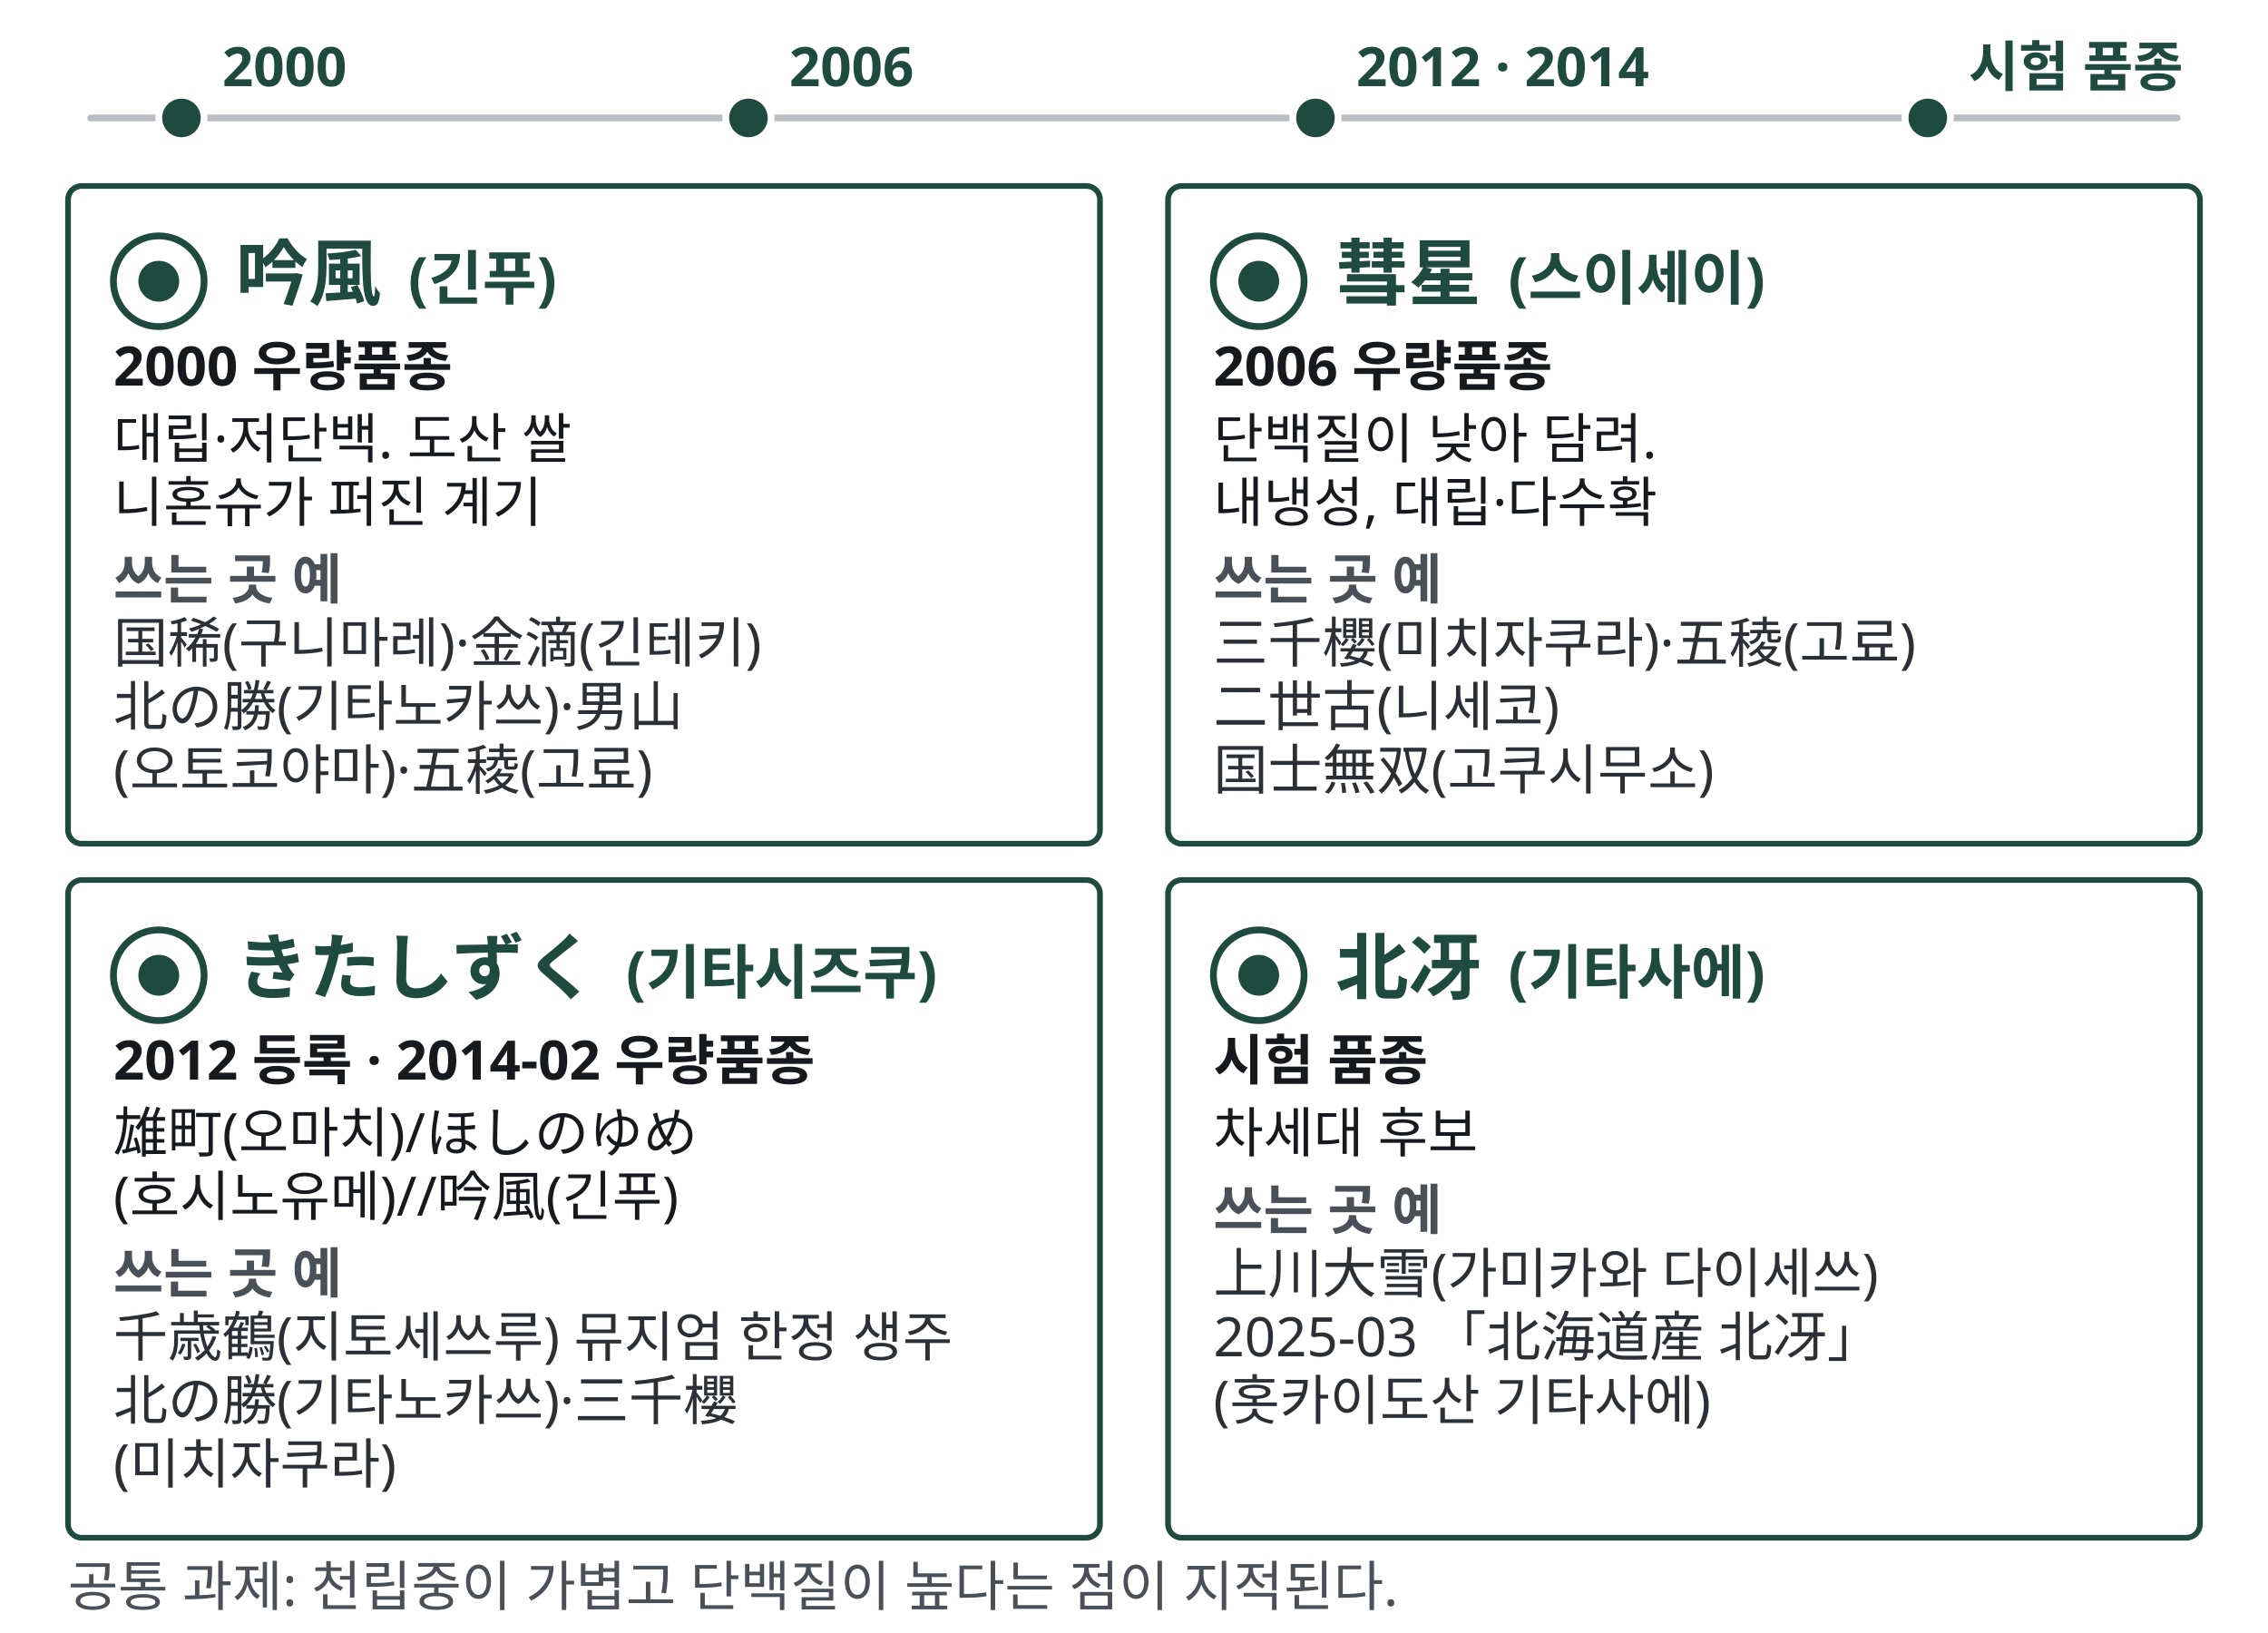
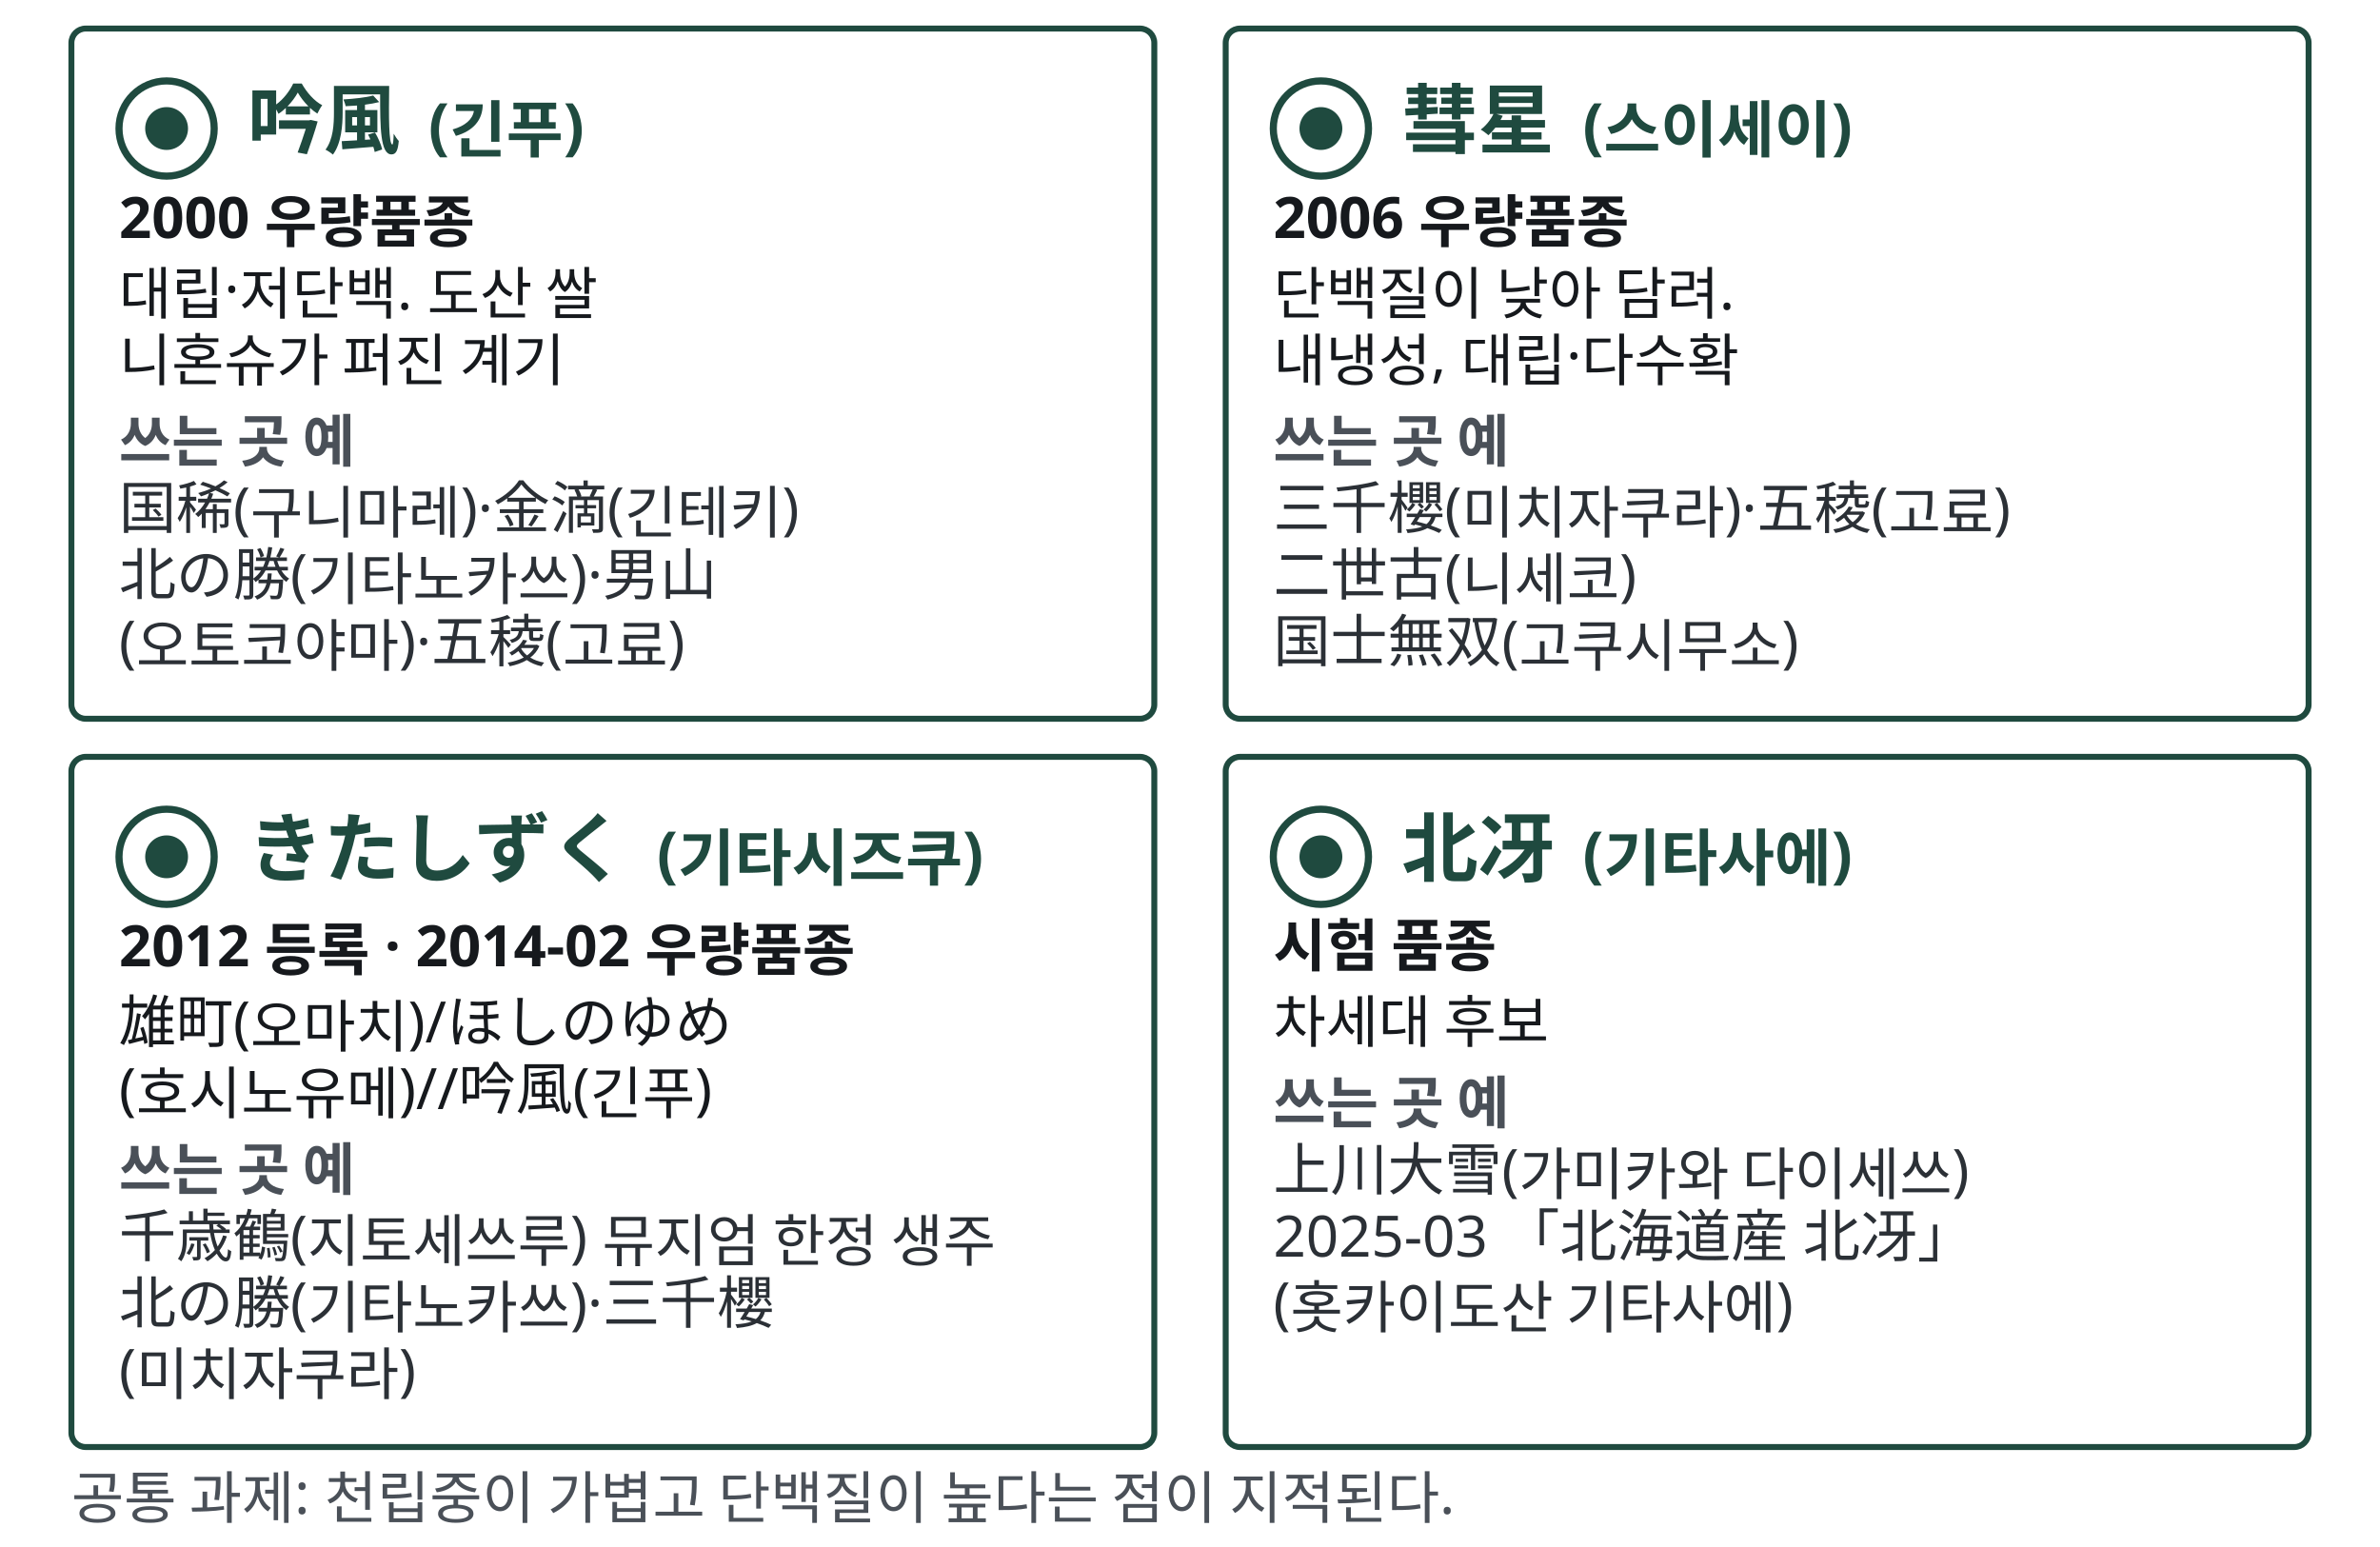
- <svg xmlns="http://www.w3.org/2000/svg" viewBox="0 0 1000 720" width="1000" height="720" role="img" aria-labelledby="csm-t csm-d" font-family="'Noto Sans KR','Noto Sans JP',sans-serif" lang="ko">
-   <rect width="1000" height="720" fill="#ffffff" />
-   <line x1="40" y1="52" x2="960" y2="52" stroke="#b9bec5" stroke-width="3" stroke-linecap="round" />
-   <circle cx="80" cy="52" r="10" fill="#1f4a3f" stroke="#fff" stroke-width="3" />
-   <text x="98" y="38" font-size="24" font-weight="700" fill="#1f4a3f">2000</text>
-   <circle cx="330" cy="52" r="10" fill="#1f4a3f" stroke="#fff" stroke-width="3" />
-   <text x="348" y="38" font-size="24" font-weight="700" fill="#1f4a3f">2006</text>
-   <circle cx="580" cy="52" r="10" fill="#1f4a3f" stroke="#fff" stroke-width="3" />
-   <text x="598" y="38" font-size="24" font-weight="700" fill="#1f4a3f">2012 · 2014</text>
-   <circle cx="850" cy="52" r="10" fill="#1f4a3f" stroke="#fff" stroke-width="3" />
-   <text x="868" y="38" font-size="24" font-weight="700" fill="#1f4a3f">
-     <tspan lang="ja" font-family="'Noto Sans JP','Noto Sans KR',sans-serif">시험</tspan>
-     <tspan lang="ja" font-family="'Noto Sans JP','Noto Sans KR',sans-serif">품종</tspan>
+ <svg xmlns="http://www.w3.org/2000/svg" viewBox="0 0 1000 650" width="1000" height="650" role="img" aria-labelledby="csm-t csm-d" font-family="'Noto Sans KR','Noto Sans JP',sans-serif" lang="ko">
+   <rect width="1000" height="650" fill="#ffffff" />
+   <rect x="30" y="12" width="455" height="290" rx="6" fill="#ffffff" stroke="#1f4a3f" stroke-width="2.5" />
+   <circle cx="70" cy="54" r="20" fill="none" stroke="#1f4a3f" stroke-width="3" />
+   <circle cx="70" cy="54" r="9" fill="#1f4a3f" />
+   <text x="104" y="62" font-size="32" font-weight="700" fill="#1f4a3f" lang="ja" font-family="'Noto Serif JP','Noto Serif KR',serif">吟風</text>
+   <text x="180" y="62" font-size="26" font-weight="700" fill="#1f4a3f">(긴푸)</text>
+   <text x="50" y="100" font-size="24" font-weight="700" fill="#16191d">2000 우량품종</text>
+   <text x="50" y="132" font-size="24" fill="#16191d">대립·저단백. 도산 쌀</text>
+   <text x="50" y="160" font-size="24" fill="#16191d">니혼슈가 퍼진 계기</text>
+   <text x="50" y="194" font-size="24" font-weight="700" fill="#4a5058">쓰는 곳 예</text>
+   <text x="50" y="222" font-size="24" fill="#2b3036">
+     <tspan lang="ja" font-family="'Noto Sans JP','Noto Sans KR',sans-serif">国稀</tspan>(구니마레)·<tspan lang="ja" font-family="'Noto Sans JP','Noto Sans KR',sans-serif">金滴</tspan>(긴테키)</text>
+   <text x="50" y="250" font-size="24" fill="#2b3036">
+     <tspan lang="ja" font-family="'Noto Sans JP','Noto Sans KR',sans-serif">北の勝</tspan>(기타노카쓰)·<tspan lang="ja" font-family="'Noto Sans JP','Noto Sans KR',sans-serif">男山</tspan>
  </text>
-   <rect x="30" y="82" width="455" height="290" rx="6" fill="#ffffff" stroke="#1f4a3f" stroke-width="2.5" />
-   <circle cx="70" cy="124" r="20" fill="none" stroke="#1f4a3f" stroke-width="3" />
-   <circle cx="70" cy="124" r="9" fill="#1f4a3f" />
-   <text x="104" y="132" font-size="32" font-weight="700" fill="#1f4a3f" lang="ja" font-family="'Noto Serif JP','Noto Serif KR',serif">吟風</text>
-   <text x="180" y="132" font-size="26" font-weight="700" fill="#1f4a3f">(<tspan lang="ja" font-family="'Noto Sans JP','Noto Sans KR',sans-serif">긴푸</tspan>)</text>
-   <text x="50" y="170" font-size="24" font-weight="700" fill="#16191d">2000 <tspan lang="ja" font-family="'Noto Sans JP','Noto Sans KR',sans-serif">우량품종</tspan>
+   <text x="50" y="278" font-size="24" fill="#2b3036">(오토코야마)·<tspan lang="ja" font-family="'Noto Sans JP','Noto Sans KR',sans-serif">五稜</tspan>(고료)</text>
+   <rect x="515" y="12" width="455" height="290" rx="6" fill="#ffffff" stroke="#1f4a3f" stroke-width="2.5" />
+   <circle cx="555" cy="54" r="20" fill="none" stroke="#1f4a3f" stroke-width="3" />
+   <circle cx="555" cy="54" r="9" fill="#1f4a3f" />
+   <text x="589" y="62" font-size="32" font-weight="700" fill="#1f4a3f" lang="ja" font-family="'Noto Serif JP','Noto Serif KR',serif">彗星</text>
+   <text x="665" y="62" font-size="26" font-weight="700" fill="#1f4a3f">(스이세이)</text>
+   <text x="535" y="100" font-size="24" font-weight="700" fill="#16191d">2006 우량품종</text>
+   <text x="535" y="132" font-size="24" fill="#16191d">단백질이 낮아 담려.</text>
+   <text x="535" y="160" font-size="24" fill="#16191d">내냉성, 대립·다수확</text>
+   <text x="535" y="194" font-size="24" font-weight="700" fill="#4a5058">쓰는 곳 예</text>
+   <text x="535" y="222" font-size="24" fill="#2b3036">
+     <tspan lang="ja" font-family="'Noto Sans JP','Noto Sans KR',sans-serif">三千櫻</tspan>(미치자쿠라)·<tspan lang="ja" font-family="'Noto Sans JP','Noto Sans KR',sans-serif">五稜</tspan>(고료)</text>
+   <text x="535" y="250" font-size="24" fill="#2b3036">
+     <tspan lang="ja" font-family="'Noto Sans JP','Noto Sans KR',sans-serif">二世古</tspan>(니세코)</text>
+   <text x="535" y="278" font-size="24" fill="#2b3036">
+     <tspan lang="ja" font-family="'Noto Sans JP','Noto Sans KR',sans-serif">国士無双</tspan>(고쿠시무소)</text>
+   <rect x="30" y="318" width="455" height="290" rx="6" fill="#ffffff" stroke="#1f4a3f" stroke-width="2.5" />
+   <circle cx="70" cy="360" r="20" fill="none" stroke="#1f4a3f" stroke-width="3" />
+   <circle cx="70" cy="360" r="9" fill="#1f4a3f" />
+   <text x="104" y="368" font-size="32" font-weight="700" fill="#1f4a3f" lang="ja" font-family="'Noto Serif JP','Noto Serif KR',serif">きたしずく</text>
+   <text x="276" y="368" font-size="26" font-weight="700" fill="#1f4a3f">(기타시즈쿠)</text>
+   <text x="50" y="406" font-size="24" font-weight="700" fill="#16191d">2012 등록 · 2014-02 우량품종</text>
+   <text x="50" y="438" font-size="24" fill="#16191d">
+     <tspan lang="ja" font-family="'Noto Sans JP','Noto Sans KR',sans-serif">雄町</tspan>(오마치)/<tspan lang="ja" font-family="'Noto Sans JP','Noto Sans KR',sans-serif">ほしのゆめ</tspan>
  </text>
-   <text x="50" y="202" font-size="24" fill="#16191d">
-     <tspan lang="ja" font-family="'Noto Sans JP','Noto Sans KR',sans-serif">대립</tspan>·<tspan lang="ja" font-family="'Noto Sans JP','Noto Sans KR',sans-serif">저단백</tspan>. <tspan lang="ja" font-family="'Noto Sans JP','Noto Sans KR',sans-serif">도산</tspan>
-     <tspan lang="ja" font-family="'Noto Sans JP','Noto Sans KR',sans-serif">쌀</tspan>
+   <text x="50" y="466" font-size="24" fill="#16191d">(호시노유메)//<tspan lang="ja" font-family="'Noto Sans JP','Noto Sans KR',sans-serif">吟風</tspan>(긴푸)</text>
+   <text x="50" y="500" font-size="24" font-weight="700" fill="#4a5058">쓰는 곳 예</text>
+   <text x="50" y="528" font-size="24" fill="#2b3036">
+     <tspan lang="ja" font-family="'Noto Sans JP','Noto Sans KR',sans-serif">千歳鶴</tspan>(지토세쓰루) 뮤지엄 한정 생주</text>
+   <text x="50" y="556" font-size="24" fill="#2b3036">
+     <tspan lang="ja" font-family="'Noto Sans JP','Noto Sans KR',sans-serif">北の勝</tspan>(기타노카쓰)·<tspan lang="ja" font-family="'Noto Sans JP','Noto Sans KR',sans-serif">三千櫻</tspan>
  </text>
-   <text x="50" y="230" font-size="24" fill="#16191d">
-     <tspan lang="ja" font-family="'Noto Sans JP','Noto Sans KR',sans-serif">니혼슈가</tspan>
-     <tspan lang="ja" font-family="'Noto Sans JP','Noto Sans KR',sans-serif">퍼진</tspan>
-     <tspan lang="ja" font-family="'Noto Sans JP','Noto Sans KR',sans-serif">계기</tspan>
-   </text>
-   <text x="50" y="264" font-size="24" font-weight="700" fill="#4a5058">
-     <tspan lang="ja" font-family="'Noto Sans JP','Noto Sans KR',sans-serif">쓰는</tspan>
-     <tspan lang="ja" font-family="'Noto Sans JP','Noto Sans KR',sans-serif">곳</tspan>
-     <tspan lang="ja" font-family="'Noto Sans JP','Noto Sans KR',sans-serif">예</tspan>
-   </text>
-   <text x="50" y="292" font-size="24" fill="#2b3036">
-     <tspan lang="ja" font-family="'Noto Sans JP','Noto Sans KR',sans-serif">国稀</tspan>(<tspan lang="ja" font-family="'Noto Sans JP','Noto Sans KR',sans-serif">구니마레</tspan>)·<tspan lang="ja" font-family="'Noto Sans JP','Noto Sans KR',sans-serif">金滴</tspan>(<tspan lang="ja" font-family="'Noto Sans JP','Noto Sans KR',sans-serif">긴테키</tspan>)</text>
-   <text x="50" y="320" font-size="24" fill="#2b3036">
-     <tspan lang="ja" font-family="'Noto Sans JP','Noto Sans KR',sans-serif">北の勝</tspan>(<tspan lang="ja" font-family="'Noto Sans JP','Noto Sans KR',sans-serif">기타노카쓰</tspan>)·<tspan lang="ja" font-family="'Noto Sans JP','Noto Sans KR',sans-serif">男山</tspan>
-   </text>
-   <text x="50" y="348" font-size="24" fill="#2b3036">(<tspan lang="ja" font-family="'Noto Sans JP','Noto Sans KR',sans-serif">오토코야마</tspan>)·<tspan lang="ja" font-family="'Noto Sans JP','Noto Sans KR',sans-serif">五稜</tspan>(<tspan lang="ja" font-family="'Noto Sans JP','Noto Sans KR',sans-serif">고료</tspan>)</text>
-   <rect x="515" y="82" width="455" height="290" rx="6" fill="#ffffff" stroke="#1f4a3f" stroke-width="2.5" />
-   <circle cx="555" cy="124" r="20" fill="none" stroke="#1f4a3f" stroke-width="3" />
-   <circle cx="555" cy="124" r="9" fill="#1f4a3f" />
-   <text x="589" y="132" font-size="32" font-weight="700" fill="#1f4a3f" lang="ja" font-family="'Noto Serif JP','Noto Serif KR',serif">彗星</text>
-   <text x="665" y="132" font-size="26" font-weight="700" fill="#1f4a3f">(<tspan lang="ja" font-family="'Noto Sans JP','Noto Sans KR',sans-serif">스이세이</tspan>)</text>
-   <text x="535" y="170" font-size="24" font-weight="700" fill="#16191d">2006 <tspan lang="ja" font-family="'Noto Sans JP','Noto Sans KR',sans-serif">우량품종</tspan>
-   </text>
-   <text x="535" y="202" font-size="24" fill="#16191d">
-     <tspan lang="ja" font-family="'Noto Sans JP','Noto Sans KR',sans-serif">단백질이</tspan>
-     <tspan lang="ja" font-family="'Noto Sans JP','Noto Sans KR',sans-serif">낮아</tspan>
-     <tspan lang="ja" font-family="'Noto Sans JP','Noto Sans KR',sans-serif">담려</tspan>.</text>
-   <text x="535" y="230" font-size="24" fill="#16191d">
-     <tspan lang="ja" font-family="'Noto Sans JP','Noto Sans KR',sans-serif">내냉성</tspan>, <tspan lang="ja" font-family="'Noto Sans JP','Noto Sans KR',sans-serif">대립</tspan>·<tspan lang="ja" font-family="'Noto Sans JP','Noto Sans KR',sans-serif">다수확</tspan>
-   </text>
-   <text x="535" y="264" font-size="24" font-weight="700" fill="#4a5058">
-     <tspan lang="ja" font-family="'Noto Sans JP','Noto Sans KR',sans-serif">쓰는</tspan>
-     <tspan lang="ja" font-family="'Noto Sans JP','Noto Sans KR',sans-serif">곳</tspan>
-     <tspan lang="ja" font-family="'Noto Sans JP','Noto Sans KR',sans-serif">예</tspan>
-   </text>
-   <text x="535" y="292" font-size="24" fill="#2b3036">
-     <tspan lang="ja" font-family="'Noto Sans JP','Noto Sans KR',sans-serif">三千櫻</tspan>(<tspan lang="ja" font-family="'Noto Sans JP','Noto Sans KR',sans-serif">미치자쿠라</tspan>)·<tspan lang="ja" font-family="'Noto Sans JP','Noto Sans KR',sans-serif">五稜</tspan>(<tspan lang="ja" font-family="'Noto Sans JP','Noto Sans KR',sans-serif">고료</tspan>)</text>
-   <text x="535" y="320" font-size="24" fill="#2b3036">
-     <tspan lang="ja" font-family="'Noto Sans JP','Noto Sans KR',sans-serif">二世古</tspan>(<tspan lang="ja" font-family="'Noto Sans JP','Noto Sans KR',sans-serif">니세코</tspan>)</text>
-   <text x="535" y="348" font-size="24" fill="#2b3036">
-     <tspan lang="ja" font-family="'Noto Sans JP','Noto Sans KR',sans-serif">国士無双</tspan>(<tspan lang="ja" font-family="'Noto Sans JP','Noto Sans KR',sans-serif">고쿠시무소</tspan>)</text>
-   <rect x="30" y="388" width="455" height="290" rx="6" fill="#ffffff" stroke="#1f4a3f" stroke-width="2.5" />
-   <circle cx="70" cy="430" r="20" fill="none" stroke="#1f4a3f" stroke-width="3" />
-   <circle cx="70" cy="430" r="9" fill="#1f4a3f" />
-   <text x="104" y="438" font-size="32" font-weight="700" fill="#1f4a3f" lang="ja" font-family="'Noto Serif JP','Noto Serif KR',serif">きたしずく</text>
-   <text x="276" y="438" font-size="26" font-weight="700" fill="#1f4a3f">(<tspan lang="ja" font-family="'Noto Sans JP','Noto Sans KR',sans-serif">기타시즈쿠</tspan>)</text>
-   <text x="50" y="476" font-size="24" font-weight="700" fill="#16191d">2012 <tspan lang="ja" font-family="'Noto Sans JP','Noto Sans KR',sans-serif">등록</tspan> · 2014-02 <tspan lang="ja" font-family="'Noto Sans JP','Noto Sans KR',sans-serif">우량품종</tspan>
-   </text>
-   <text x="50" y="508" font-size="24" fill="#16191d">
-     <tspan lang="ja" font-family="'Noto Sans JP','Noto Sans KR',sans-serif">雄町</tspan>(<tspan lang="ja" font-family="'Noto Sans JP','Noto Sans KR',sans-serif">오마치</tspan>)/<tspan lang="ja" font-family="'Noto Sans JP','Noto Sans KR',sans-serif">ほしのゆめ</tspan>
-   </text>
-   <text x="50" y="536" font-size="24" fill="#16191d">(<tspan lang="ja" font-family="'Noto Sans JP','Noto Sans KR',sans-serif">호시노유메</tspan>)//<tspan lang="ja" font-family="'Noto Sans JP','Noto Sans KR',sans-serif">吟風</tspan>(<tspan lang="ja" font-family="'Noto Sans JP','Noto Sans KR',sans-serif">긴푸</tspan>)</text>
-   <text x="50" y="570" font-size="24" font-weight="700" fill="#4a5058">
-     <tspan lang="ja" font-family="'Noto Sans JP','Noto Sans KR',sans-serif">쓰는</tspan>
-     <tspan lang="ja" font-family="'Noto Sans JP','Noto Sans KR',sans-serif">곳</tspan>
-     <tspan lang="ja" font-family="'Noto Sans JP','Noto Sans KR',sans-serif">예</tspan>
-   </text>
-   <text x="50" y="598" font-size="24" fill="#2b3036">
-     <tspan lang="ja" font-family="'Noto Sans JP','Noto Sans KR',sans-serif">千歳鶴</tspan>(<tspan lang="ja" font-family="'Noto Sans JP','Noto Sans KR',sans-serif">지토세쓰루</tspan>) <tspan lang="ja" font-family="'Noto Sans JP','Noto Sans KR',sans-serif">뮤지엄</tspan>
-     <tspan lang="ja" font-family="'Noto Sans JP','Noto Sans KR',sans-serif">한정</tspan>
-     <tspan lang="ja" font-family="'Noto Sans JP','Noto Sans KR',sans-serif">생주</tspan>
-   </text>
-   <text x="50" y="626" font-size="24" fill="#2b3036">
-     <tspan lang="ja" font-family="'Noto Sans JP','Noto Sans KR',sans-serif">北の勝</tspan>(<tspan lang="ja" font-family="'Noto Sans JP','Noto Sans KR',sans-serif">기타노카쓰</tspan>)·<tspan lang="ja" font-family="'Noto Sans JP','Noto Sans KR',sans-serif">三千櫻</tspan>
-   </text>
-   <text x="50" y="654" font-size="24" fill="#2b3036">(<tspan lang="ja" font-family="'Noto Sans JP','Noto Sans KR',sans-serif">미치자쿠라</tspan>)</text>
-   <rect x="515" y="388" width="455" height="290" rx="6" fill="#ffffff" stroke="#1f4a3f" stroke-width="2.5" />
-   <circle cx="555" cy="430" r="20" fill="none" stroke="#1f4a3f" stroke-width="3" />
-   <circle cx="555" cy="430" r="9" fill="#1f4a3f" />
-   <text x="589" y="438" font-size="32" font-weight="700" fill="#1f4a3f" lang="ja" font-family="'Noto Serif JP','Noto Serif KR',serif">北冴</text>
-   <text x="665" y="438" font-size="26" font-weight="700" fill="#1f4a3f">(<tspan lang="ja" font-family="'Noto Sans JP','Noto Sans KR',sans-serif">기타사에</tspan>)</text>
-   <text x="535" y="476" font-size="24" font-weight="700" fill="#16191d">
-     <tspan lang="ja" font-family="'Noto Sans JP','Noto Sans KR',sans-serif">시험</tspan>
-     <tspan lang="ja" font-family="'Noto Sans JP','Noto Sans KR',sans-serif">품종</tspan>
-   </text>
-   <text x="535" y="508" font-size="24" fill="#16191d">
-     <tspan lang="ja" font-family="'Noto Sans JP','Noto Sans KR',sans-serif">차세대</tspan>
-     <tspan lang="ja" font-family="'Noto Sans JP','Noto Sans KR',sans-serif">후보</tspan>
-   </text>
-   <text x="535" y="542" font-size="24" font-weight="700" fill="#4a5058">
-     <tspan lang="ja" font-family="'Noto Sans JP','Noto Sans KR',sans-serif">쓰는</tspan>
-     <tspan lang="ja" font-family="'Noto Sans JP','Noto Sans KR',sans-serif">곳</tspan>
-     <tspan lang="ja" font-family="'Noto Sans JP','Noto Sans KR',sans-serif">예</tspan>
-   </text>
-   <text x="535" y="570" font-size="24" fill="#2b3036">
-     <tspan lang="ja" font-family="'Noto Sans JP','Noto Sans KR',sans-serif">上川大雪</tspan>(<tspan lang="ja" font-family="'Noto Sans JP','Noto Sans KR',sans-serif">가미카와</tspan>
-     <tspan lang="ja" font-family="'Noto Sans JP','Noto Sans KR',sans-serif">다이세쓰</tspan>)</text>
-   <text x="535" y="598" font-size="24" fill="#2b3036">2025-03 「<tspan lang="ja" font-family="'Noto Sans JP','Noto Sans KR',sans-serif">北海道産</tspan>
+   <text x="50" y="584" font-size="24" fill="#2b3036">(미치자쿠라)</text>
+   <rect x="515" y="318" width="455" height="290" rx="6" fill="#ffffff" stroke="#1f4a3f" stroke-width="2.5" />
+   <circle cx="555" cy="360" r="20" fill="none" stroke="#1f4a3f" stroke-width="3" />
+   <circle cx="555" cy="360" r="9" fill="#1f4a3f" />
+   <text x="589" y="368" font-size="32" font-weight="700" fill="#1f4a3f" lang="ja" font-family="'Noto Serif JP','Noto Serif KR',serif">北冴</text>
+   <text x="665" y="368" font-size="26" font-weight="700" fill="#1f4a3f">(기타사에)</text>
+   <text x="535" y="406" font-size="24" font-weight="700" fill="#16191d">시험 품종</text>
+   <text x="535" y="438" font-size="24" fill="#16191d">차세대 후보</text>
+   <text x="535" y="472" font-size="24" font-weight="700" fill="#4a5058">쓰는 곳 예</text>
+   <text x="535" y="500" font-size="24" fill="#2b3036">
+     <tspan lang="ja" font-family="'Noto Sans JP','Noto Sans KR',sans-serif">上川大雪</tspan>(가미카와 다이세쓰)</text>
+   <text x="535" y="528" font-size="24" fill="#2b3036">2025-03 「<tspan lang="ja" font-family="'Noto Sans JP','Noto Sans KR',sans-serif">北海道産</tspan>
    <tspan lang="ja" font-family="'Noto Sans JP','Noto Sans KR',sans-serif">北冴</tspan>」</text>
-   <text x="535" y="626" font-size="24" fill="#2b3036">(<tspan lang="ja" font-family="'Noto Sans JP','Noto Sans KR',sans-serif">홋카이도산</tspan>
-     <tspan lang="ja" font-family="'Noto Sans JP','Noto Sans KR',sans-serif">기타사에</tspan>)</text>
-   <text x="30" y="708" font-size="24" fill="#4a5058">
-     <tspan lang="ja" font-family="'Noto Sans JP','Noto Sans KR',sans-serif">공통</tspan>
-     <tspan lang="ja" font-family="'Noto Sans JP','Noto Sans KR',sans-serif">과제</tspan>: <tspan lang="ja" font-family="'Noto Sans JP','Noto Sans KR',sans-serif">천립중이</tspan>
-     <tspan lang="ja" font-family="'Noto Sans JP','Noto Sans KR',sans-serif">가볍고</tspan>
-     <tspan lang="ja" font-family="'Noto Sans JP','Noto Sans KR',sans-serif">단백질이</tspan>
-     <tspan lang="ja" font-family="'Noto Sans JP','Noto Sans KR',sans-serif">높다는</tspan>
-     <tspan lang="ja" font-family="'Noto Sans JP','Noto Sans KR',sans-serif">점이</tspan>
-     <tspan lang="ja" font-family="'Noto Sans JP','Noto Sans KR',sans-serif">지적된다</tspan>.</text>
+   <text x="535" y="556" font-size="24" fill="#2b3036">(홋카이도산 기타사에)</text>
+   <text x="30" y="638" font-size="24" fill="#4a5058">공통 과제: 천립중이 가볍고 단백질이 높다는 점이 지적된다.</text>
</svg>
